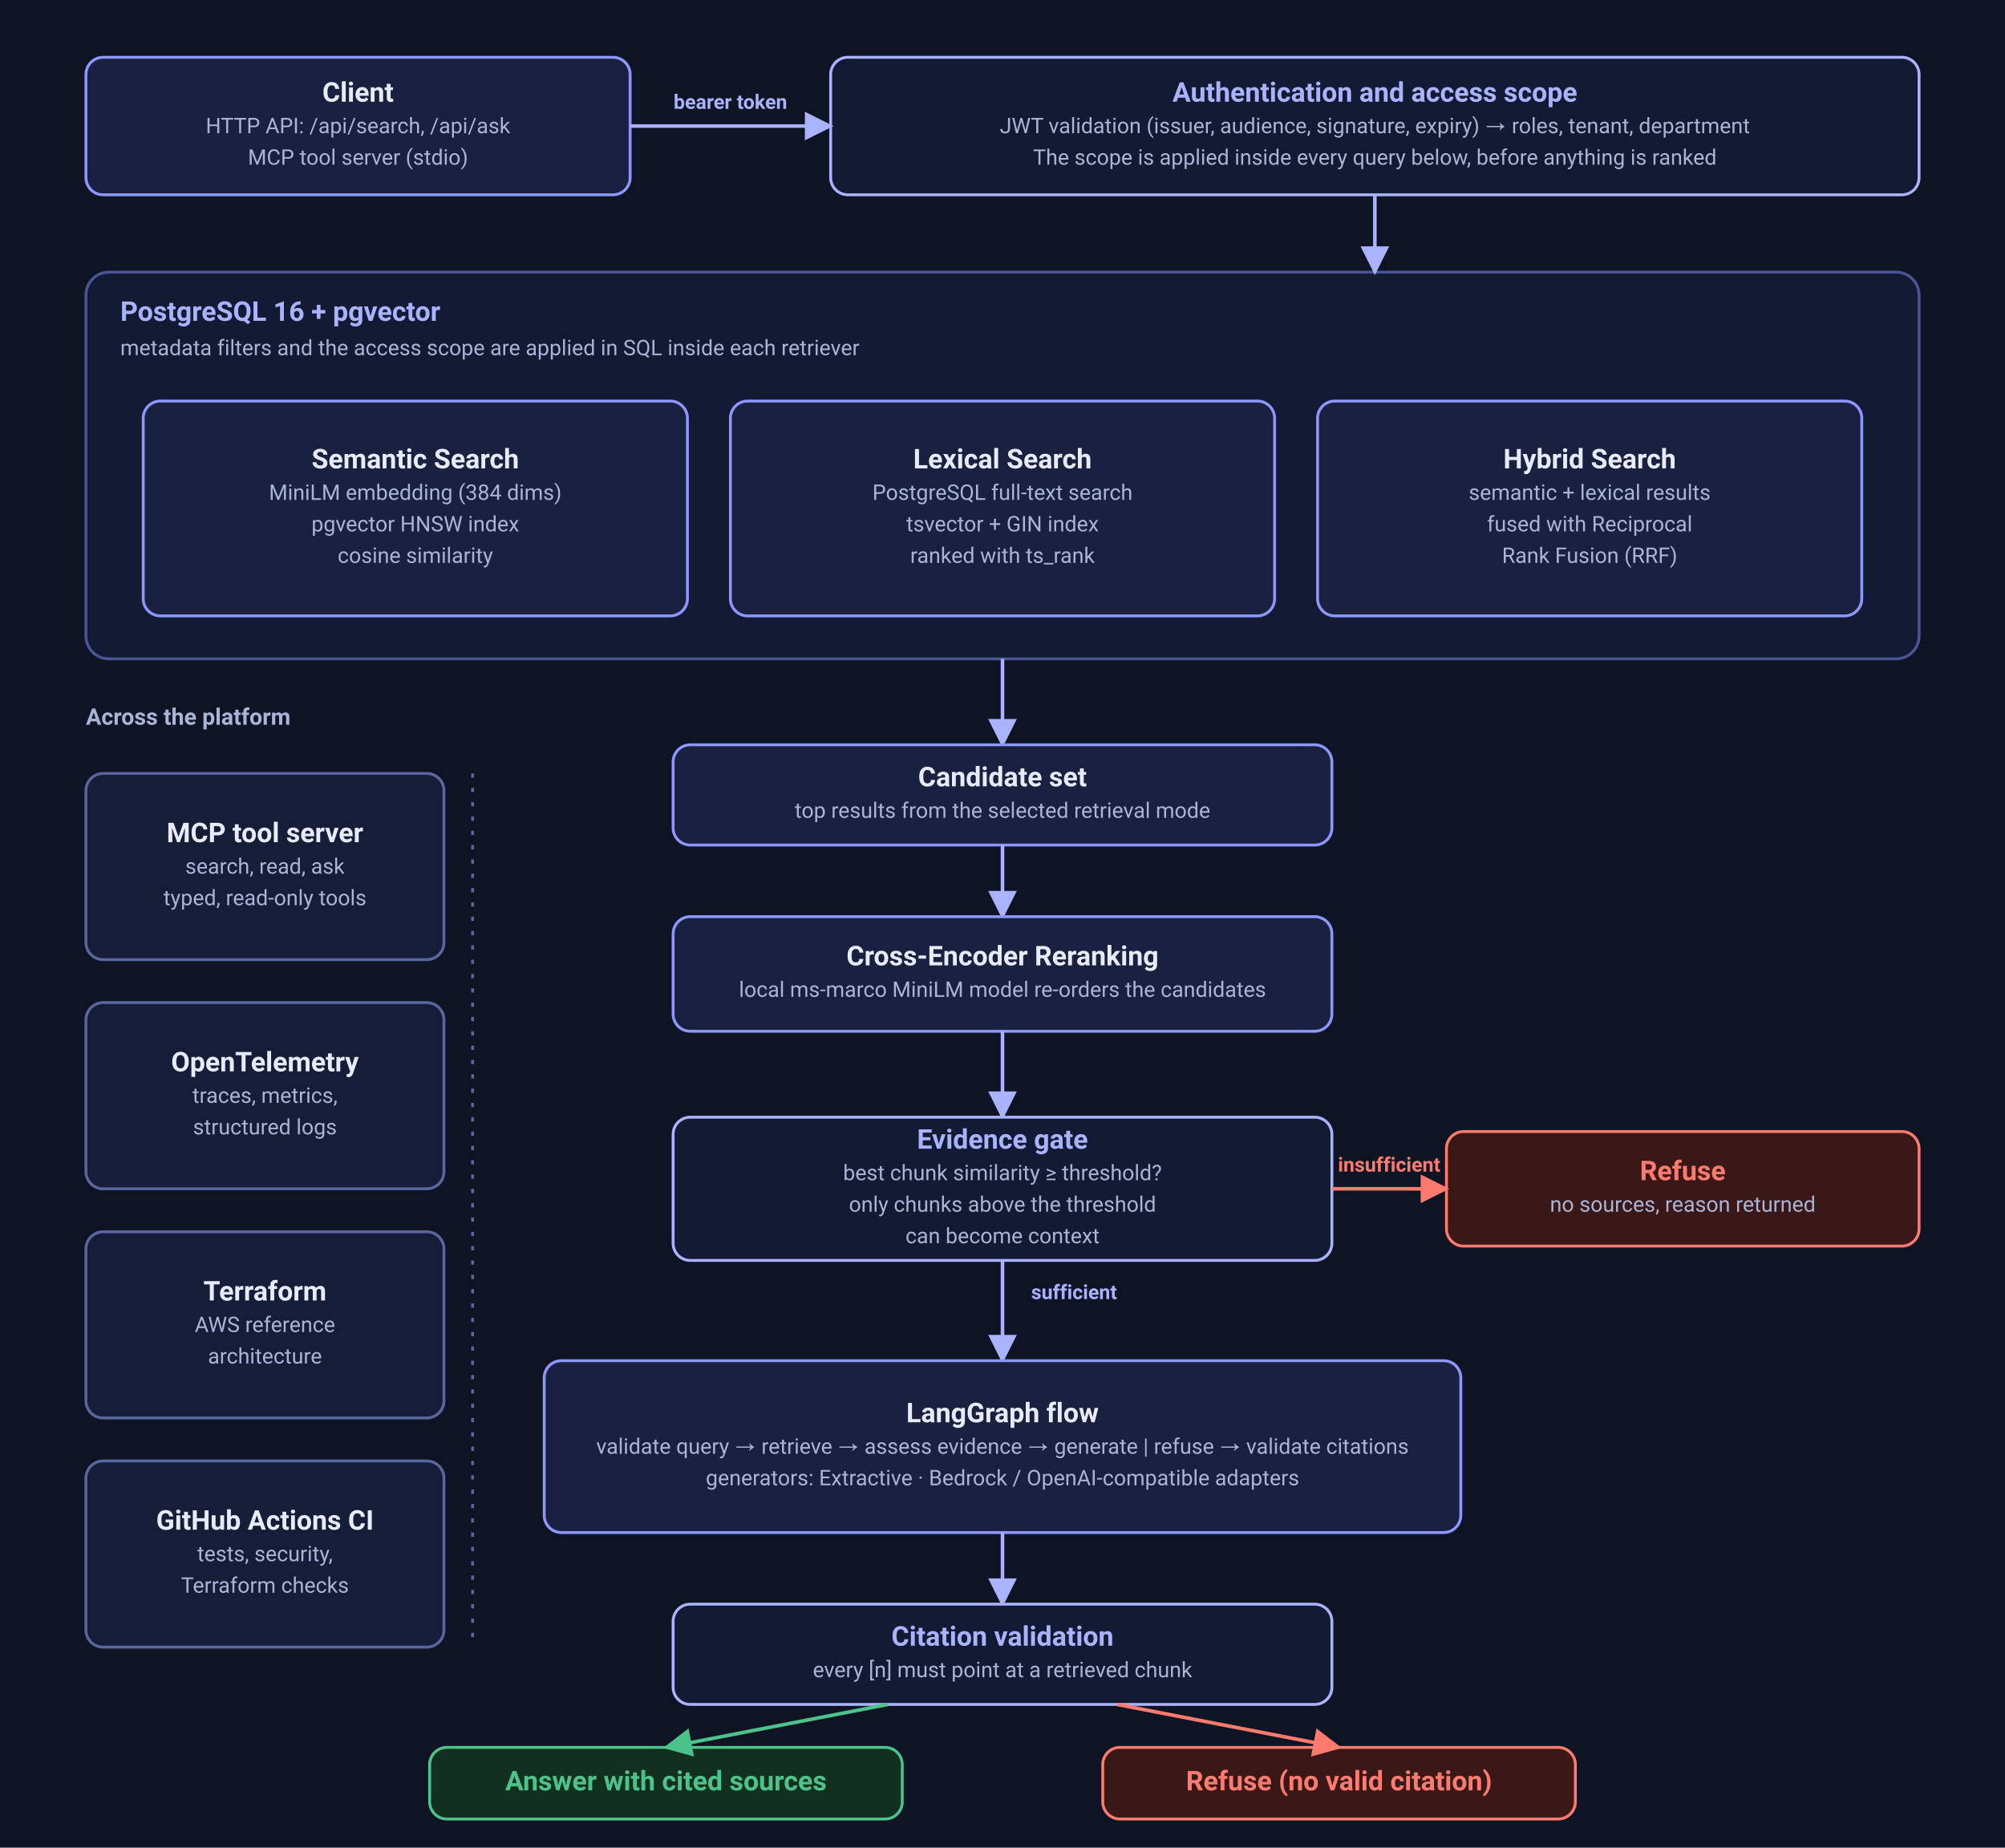
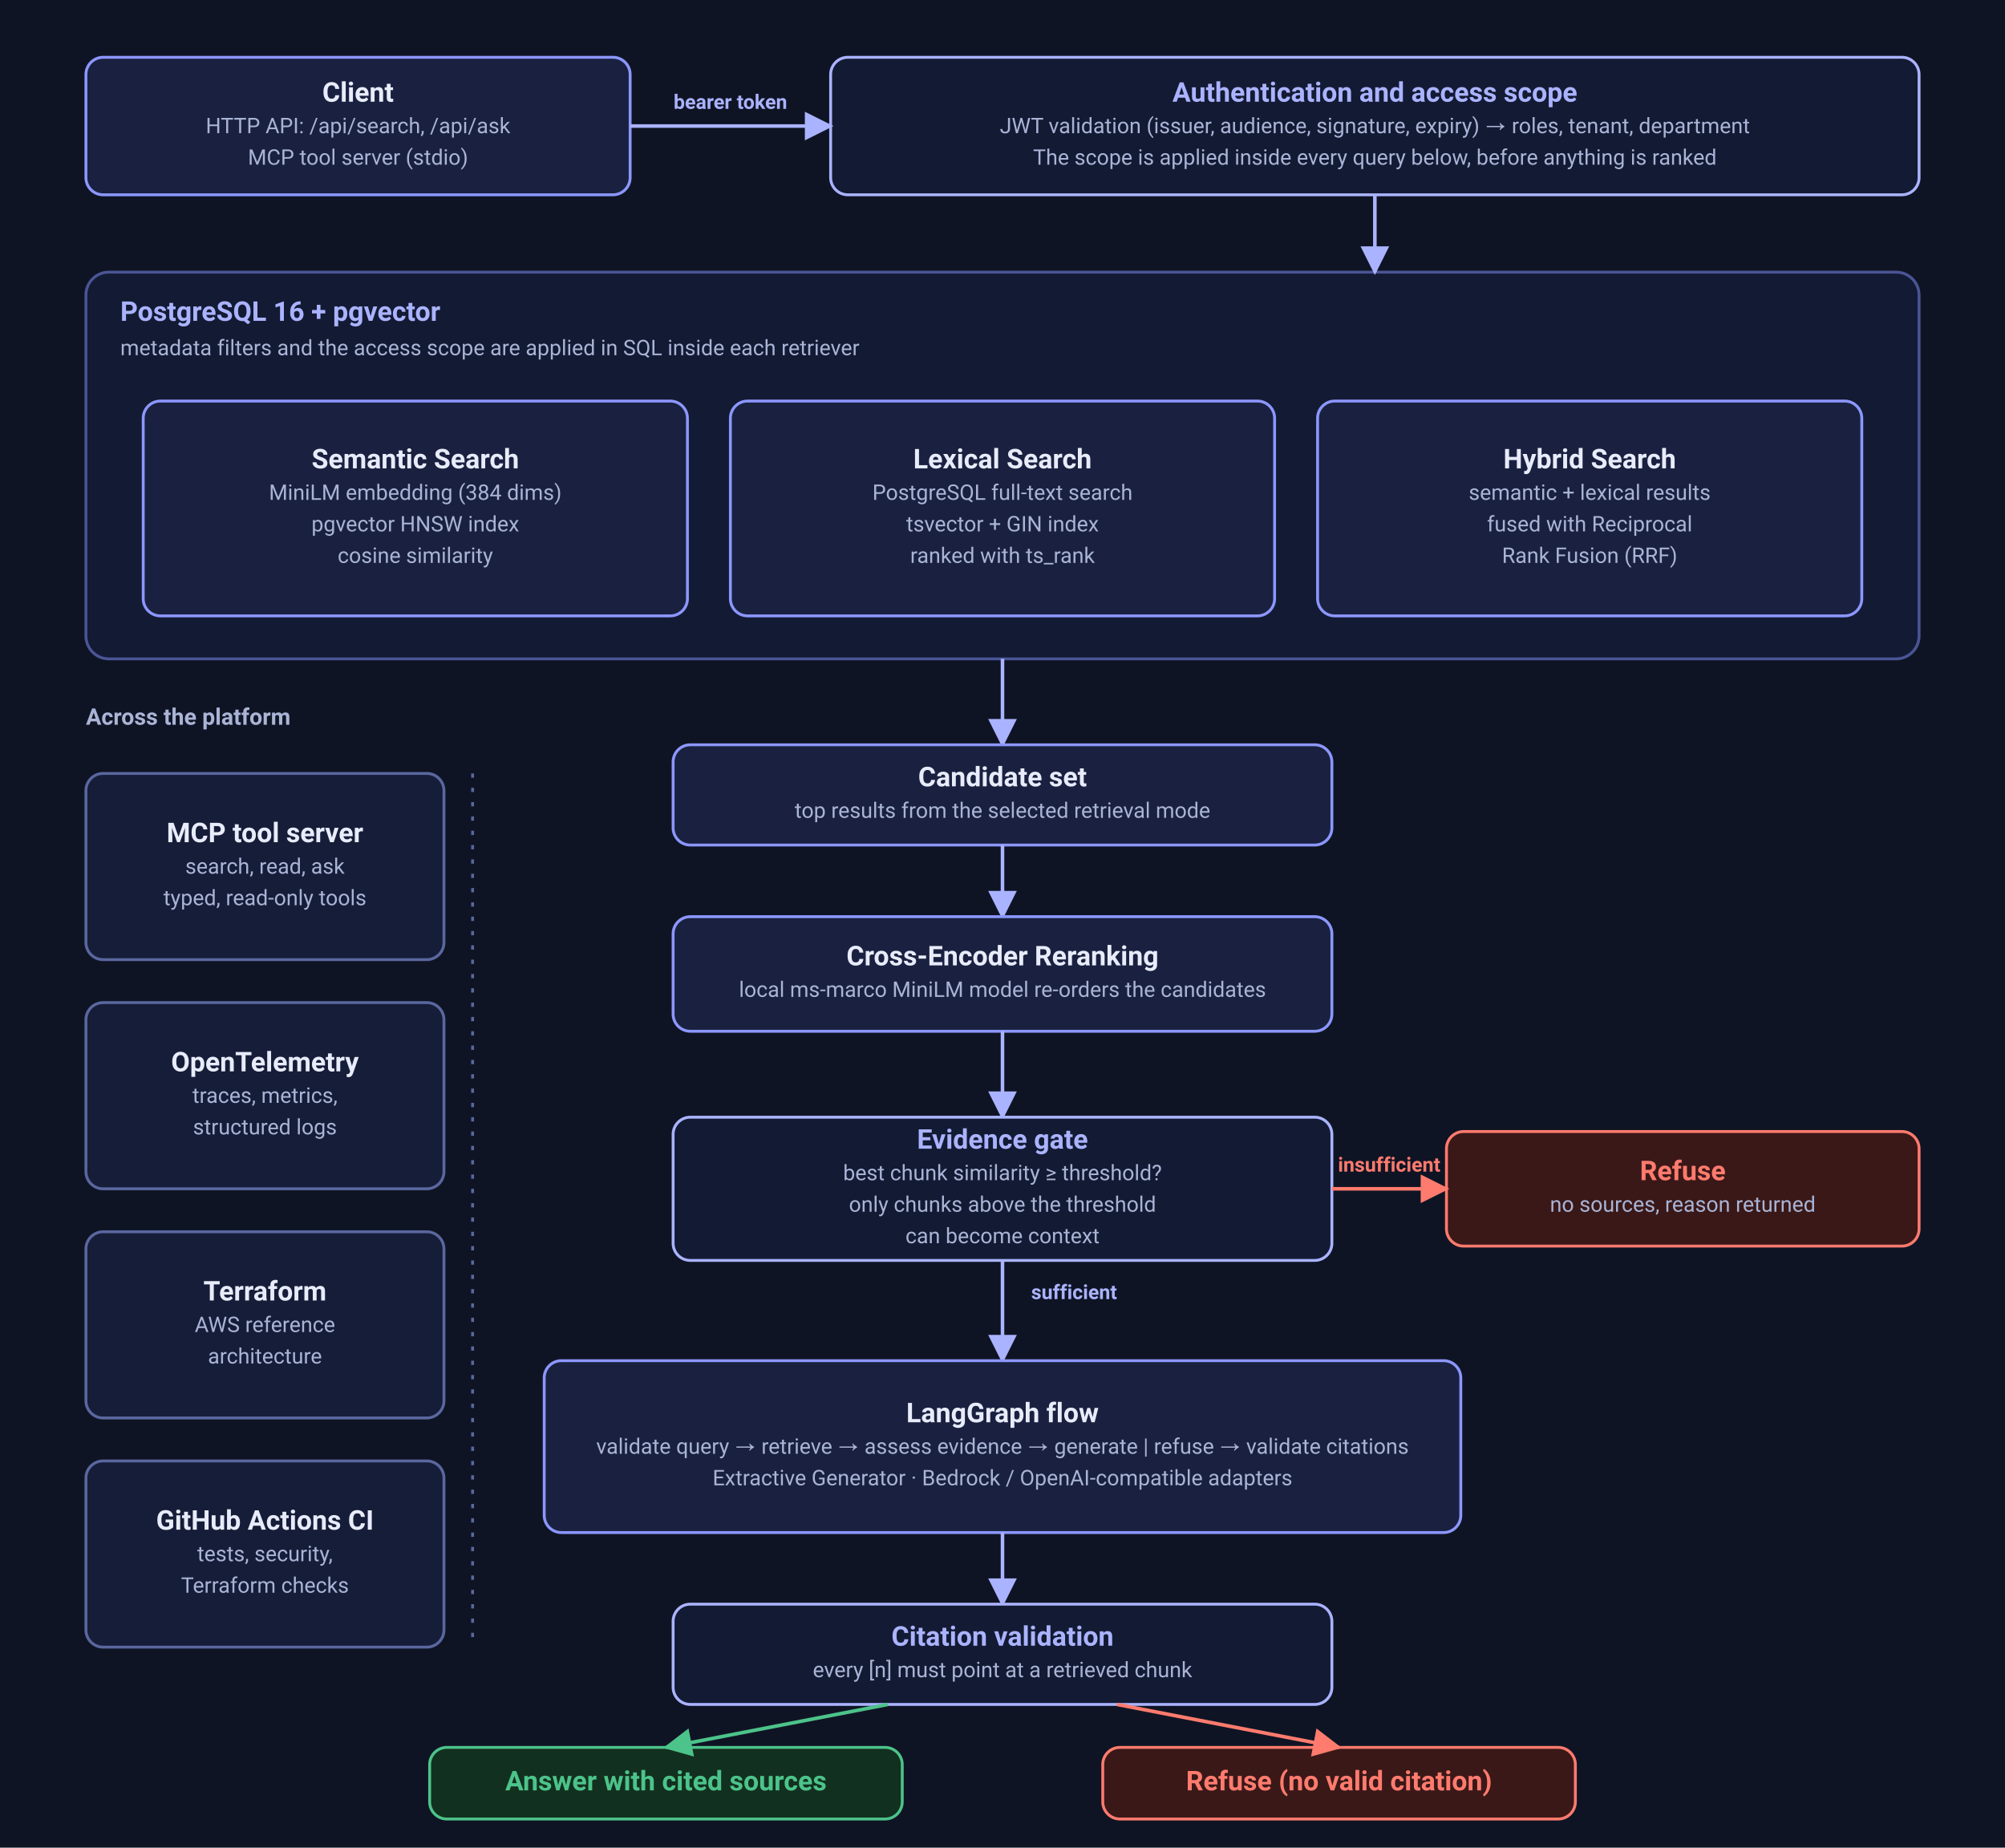
<svg xmlns="http://www.w3.org/2000/svg" viewBox="0 0 1400 1290" width="1400" height="1290" role="img" aria-label="Policy RAG Platform architecture: JWT access scope, semantic, lexical and hybrid retrieval on PostgreSQL and pgvector, optional cross-encoder reranking, evidence gate, LangGraph generation, citation validation, answer or refusal">
  <defs>
    <marker id="head-4cc38a" viewBox="0 0 10 10" refX="9" refY="5" markerWidth="8" markerHeight="8" orient="auto-start-reverse">
      <path d="M0,0 L10,5 L0,10 z" fill="#4cc38a" />
    </marker>
    <marker id="head-aab3ff" viewBox="0 0 10 10" refX="9" refY="5" markerWidth="8" markerHeight="8" orient="auto-start-reverse">
      <path d="M0,0 L10,5 L0,10 z" fill="#aab3ff" />
    </marker>
    <marker id="head-ff7b6e" viewBox="0 0 10 10" refX="9" refY="5" markerWidth="8" markerHeight="8" orient="auto-start-reverse">
      <path d="M0,0 L10,5 L0,10 z" fill="#ff7b6e" />
    </marker>
  </defs>
  <style>text{font-family:-apple-system,"Segoe UI",Roboto,Helvetica,Arial,sans-serif}</style>
  <rect width="1400" height="1290" fill="#0f1424" />
  <rect x="60" y="40" width="380" height="96" rx="12" fill="#1a2140" stroke="#8c97ff" stroke-width="2" />
  <text x="250.0" y="71.0" font-size="19" font-weight="700" fill="#e8ecfa" text-anchor="middle">Client</text>
  <text x="250.0" y="93.0" font-size="15" font-weight="400" fill="#a9b4d6" text-anchor="middle">HTTP API: /api/search, /api/ask</text>
  <text x="250.0" y="115.0" font-size="15" font-weight="400" fill="#a9b4d6" text-anchor="middle">MCP tool server (stdio)</text>
  <rect x="580" y="40" width="760" height="96" rx="12" fill="#131a33" stroke="#aab3ff" stroke-width="2" />
  <text x="960.0" y="71.0" font-size="19" font-weight="700" fill="#aab3ff" text-anchor="middle">Authentication and access scope</text>
  <text x="960.0" y="93.0" font-size="15" font-weight="400" fill="#a9b4d6" text-anchor="middle">JWT validation (issuer, audience, signature, expiry)  →  roles, tenant, department</text>
  <text x="960.0" y="115.0" font-size="15" font-weight="400" fill="#a9b4d6" text-anchor="middle">The scope is applied inside every query below, before anything is ranked</text>
  <line x1="440" y1="88" x2="580" y2="88" stroke="#aab3ff" stroke-width="2.5" marker-end="url(#head-aab3ff)" />
  <text x="510.0" y="76.0" font-size="14" font-weight="600" fill="#aab3ff" text-anchor="middle">bearer token</text>
  <rect x="60" y="190" width="1280" height="270" rx="16" fill="#131a33" stroke="#4a5596" stroke-width="2" />
  <text x="84" y="224" font-size="19" font-weight="700" fill="#aab3ff" text-anchor="start">PostgreSQL 16 + pgvector</text>
  <text x="84" y="248" font-size="15" font-weight="400" fill="#a9b4d6" text-anchor="start">metadata filters and the access scope are applied in SQL inside each retriever</text>
  <rect x="100" y="280" width="380" height="150" rx="12" fill="#1a2140" stroke="#8c97ff" stroke-width="2" />
  <text x="290.0" y="327.0" font-size="19" font-weight="700" fill="#e8ecfa" text-anchor="middle">Semantic Search</text>
  <text x="290.0" y="349.0" font-size="15" font-weight="400" fill="#a9b4d6" text-anchor="middle">MiniLM embedding (384 dims)</text>
  <text x="290.0" y="371.0" font-size="15" font-weight="400" fill="#a9b4d6" text-anchor="middle">pgvector HNSW index</text>
  <text x="290.0" y="393.0" font-size="15" font-weight="400" fill="#a9b4d6" text-anchor="middle">cosine similarity</text>
  <rect x="510.0" y="280" width="380" height="150" rx="12" fill="#1a2140" stroke="#8c97ff" stroke-width="2" />
  <text x="700.0" y="327.0" font-size="19" font-weight="700" fill="#e8ecfa" text-anchor="middle">Lexical Search</text>
  <text x="700.0" y="349.0" font-size="15" font-weight="400" fill="#a9b4d6" text-anchor="middle">PostgreSQL full-text search</text>
  <text x="700.0" y="371.0" font-size="15" font-weight="400" fill="#a9b4d6" text-anchor="middle">tsvector + GIN index</text>
  <text x="700.0" y="393.0" font-size="15" font-weight="400" fill="#a9b4d6" text-anchor="middle">ranked with ts_rank</text>
  <rect x="920" y="280" width="380" height="150" rx="12" fill="#1a2140" stroke="#8c97ff" stroke-width="2" />
  <text x="1110.0" y="327.0" font-size="19" font-weight="700" fill="#e8ecfa" text-anchor="middle">Hybrid Search</text>
  <text x="1110.0" y="349.0" font-size="15" font-weight="400" fill="#a9b4d6" text-anchor="middle">semantic + lexical results</text>
  <text x="1110.0" y="371.0" font-size="15" font-weight="400" fill="#a9b4d6" text-anchor="middle">fused with Reciprocal</text>
  <text x="1110.0" y="393.0" font-size="15" font-weight="400" fill="#a9b4d6" text-anchor="middle">Rank Fusion (RRF)</text>
  <line x1="960" y1="136" x2="960" y2="190" stroke="#aab3ff" stroke-width="2.5" marker-end="url(#head-aab3ff)" />
  <line x1="700" y1="460" x2="700" y2="520" stroke="#aab3ff" stroke-width="2.5" marker-end="url(#head-aab3ff)" />
  <rect x="470.0" y="520" width="460" height="70" rx="12" fill="#1a2140" stroke="#8c97ff" stroke-width="2" />
  <text x="700.0" y="549.0" font-size="19" font-weight="700" fill="#e8ecfa" text-anchor="middle">Candidate set</text>
  <text x="700.0" y="571.0" font-size="15" font-weight="400" fill="#a9b4d6" text-anchor="middle">top results from the selected retrieval mode</text>
  <line x1="700" y1="590" x2="700" y2="640" stroke="#aab3ff" stroke-width="2.5" marker-end="url(#head-aab3ff)" />
  <rect x="470.0" y="640" width="460" height="80" rx="12" fill="#1a2140" stroke="#8c97ff" stroke-width="2" />
  <text x="700.0" y="674.0" font-size="19" font-weight="700" fill="#e8ecfa" text-anchor="middle">Cross-Encoder Reranking</text>
  <text x="700.0" y="696.0" font-size="15" font-weight="400" fill="#a9b4d6" text-anchor="middle">local ms-marco MiniLM model re-orders the candidates</text>
  <line x1="700" y1="720" x2="700" y2="780" stroke="#aab3ff" stroke-width="2.5" marker-end="url(#head-aab3ff)" />
  <rect x="470.0" y="780" width="460" height="100" rx="12" fill="#131a33" stroke="#aab3ff" stroke-width="2" />
  <text x="700.0" y="802.0" font-size="19" font-weight="700" fill="#aab3ff" text-anchor="middle">Evidence gate</text>
  <text x="700.0" y="824.0" font-size="15" font-weight="400" fill="#a9b4d6" text-anchor="middle">best chunk similarity ≥ threshold?</text>
  <text x="700.0" y="846.0" font-size="15" font-weight="400" fill="#a9b4d6" text-anchor="middle">only chunks above the threshold</text>
  <text x="700.0" y="868.0" font-size="15" font-weight="400" fill="#a9b4d6" text-anchor="middle">can become context</text>
  <rect x="1010" y="790" width="330" height="80" rx="12" fill="#3a1818" stroke="#ff7b6e" stroke-width="2" />
  <text x="1175.0" y="824.0" font-size="19" font-weight="700" fill="#ff7b6e" text-anchor="middle">Refuse</text>
  <text x="1175.0" y="846.0" font-size="15" font-weight="400" fill="#a9b4d6" text-anchor="middle">no sources, reason returned</text>
  <line x1="930.0" y1="830" x2="1010" y2="830" stroke="#ff7b6e" stroke-width="2.5" marker-end="url(#head-ff7b6e)" />
  <text x="970.0" y="818.0" font-size="14" font-weight="600" fill="#ff7b6e" text-anchor="middle">insufficient</text>
  <line x1="700" y1="880" x2="700" y2="950" stroke="#aab3ff" stroke-width="2.5" marker-end="url(#head-aab3ff)" />
  <text x="750.0" y="907.0" font-size="14" font-weight="600" fill="#aab3ff" text-anchor="middle">sufficient</text>
  <rect x="380.0" y="950" width="640" height="120" rx="12" fill="#1a2140" stroke="#8c97ff" stroke-width="2" />
  <text x="700.0" y="993.0" font-size="19" font-weight="700" fill="#e8ecfa" text-anchor="middle">LangGraph flow</text>
  <text x="700.0" y="1015.0" font-size="15" font-weight="400" fill="#a9b4d6" text-anchor="middle">validate query → retrieve → assess evidence → generate | refuse → validate citations</text>
-   <text x="700.0" y="1037.0" font-size="15" font-weight="400" fill="#a9b4d6" text-anchor="middle">generators: Extractive   ·   Bedrock / OpenAI-compatible adapters</text>
+   <text x="700.0" y="1037.0" font-size="15" font-weight="400" fill="#a9b4d6" text-anchor="middle">Extractive Generator   ·   Bedrock / OpenAI-compatible adapters</text>
  <line x1="700" y1="1070" x2="700" y2="1120" stroke="#aab3ff" stroke-width="2.5" marker-end="url(#head-aab3ff)" />
  <rect x="470.0" y="1120" width="460" height="70" rx="12" fill="#131a33" stroke="#aab3ff" stroke-width="2" />
  <text x="700.0" y="1149.0" font-size="19" font-weight="700" fill="#aab3ff" text-anchor="middle">Citation validation</text>
  <text x="700.0" y="1171.0" font-size="15" font-weight="400" fill="#a9b4d6" text-anchor="middle">every [n] must point at a retrieved chunk</text>
  <rect x="300" y="1220" width="330" height="50" rx="12" fill="#12301f" stroke="#4cc38a" stroke-width="2" />
  <text x="465.0" y="1250.0" font-size="19" font-weight="700" fill="#4cc38a" text-anchor="middle">Answer with cited sources</text>
  <rect x="770" y="1220" width="330" height="50" rx="12" fill="#3a1818" stroke="#ff7b6e" stroke-width="2" />
  <text x="935.0" y="1250.0" font-size="19" font-weight="700" fill="#ff7b6e" text-anchor="middle">Refuse (no valid citation)</text>
  <line x1="620" y1="1190" x2="465" y2="1220" stroke="#4cc38a" stroke-width="2.5" marker-end="url(#head-4cc38a)" />
  <line x1="780" y1="1190" x2="935" y2="1220" stroke="#ff7b6e" stroke-width="2.5" marker-end="url(#head-ff7b6e)" />
  <text x="60" y="506" font-size="16" font-weight="700" fill="#a9b4d6" text-anchor="start">Across the platform</text>
  <rect x="60" y="540" width="250" height="130" rx="12" fill="#161d38" stroke="#5a679f" stroke-width="2" />
  <text x="185.0" y="588.0" font-size="19" font-weight="700" fill="#e8ecfa" text-anchor="middle">MCP tool server</text>
  <text x="185.0" y="610.0" font-size="15" font-weight="400" fill="#a9b4d6" text-anchor="middle">search, read, ask</text>
  <text x="185.0" y="632.0" font-size="15" font-weight="400" fill="#a9b4d6" text-anchor="middle">typed, read-only tools</text>
  <rect x="60" y="700" width="250" height="130" rx="12" fill="#161d38" stroke="#5a679f" stroke-width="2" />
  <text x="185.0" y="748.0" font-size="19" font-weight="700" fill="#e8ecfa" text-anchor="middle">OpenTelemetry</text>
  <text x="185.0" y="770.0" font-size="15" font-weight="400" fill="#a9b4d6" text-anchor="middle">traces, metrics,</text>
  <text x="185.0" y="792.0" font-size="15" font-weight="400" fill="#a9b4d6" text-anchor="middle">structured logs</text>
  <rect x="60" y="860" width="250" height="130" rx="12" fill="#161d38" stroke="#5a679f" stroke-width="2" />
  <text x="185.0" y="908.0" font-size="19" font-weight="700" fill="#e8ecfa" text-anchor="middle">Terraform</text>
  <text x="185.0" y="930.0" font-size="15" font-weight="400" fill="#a9b4d6" text-anchor="middle">AWS reference</text>
  <text x="185.0" y="952.0" font-size="15" font-weight="400" fill="#a9b4d6" text-anchor="middle">architecture</text>
  <rect x="60" y="1020" width="250" height="130" rx="12" fill="#161d38" stroke="#5a679f" stroke-width="2" />
  <text x="185.0" y="1068.0" font-size="19" font-weight="700" fill="#e8ecfa" text-anchor="middle">GitHub Actions CI</text>
  <text x="185.0" y="1090.0" font-size="15" font-weight="400" fill="#a9b4d6" text-anchor="middle">tests, security,</text>
  <text x="185.0" y="1112.0" font-size="15" font-weight="400" fill="#a9b4d6" text-anchor="middle">Terraform checks</text>
  <line x1="330" y1="540" x2="330" y2="1150" stroke="#5a679f" stroke-width="2" stroke-dasharray="3 7" />
</svg>
